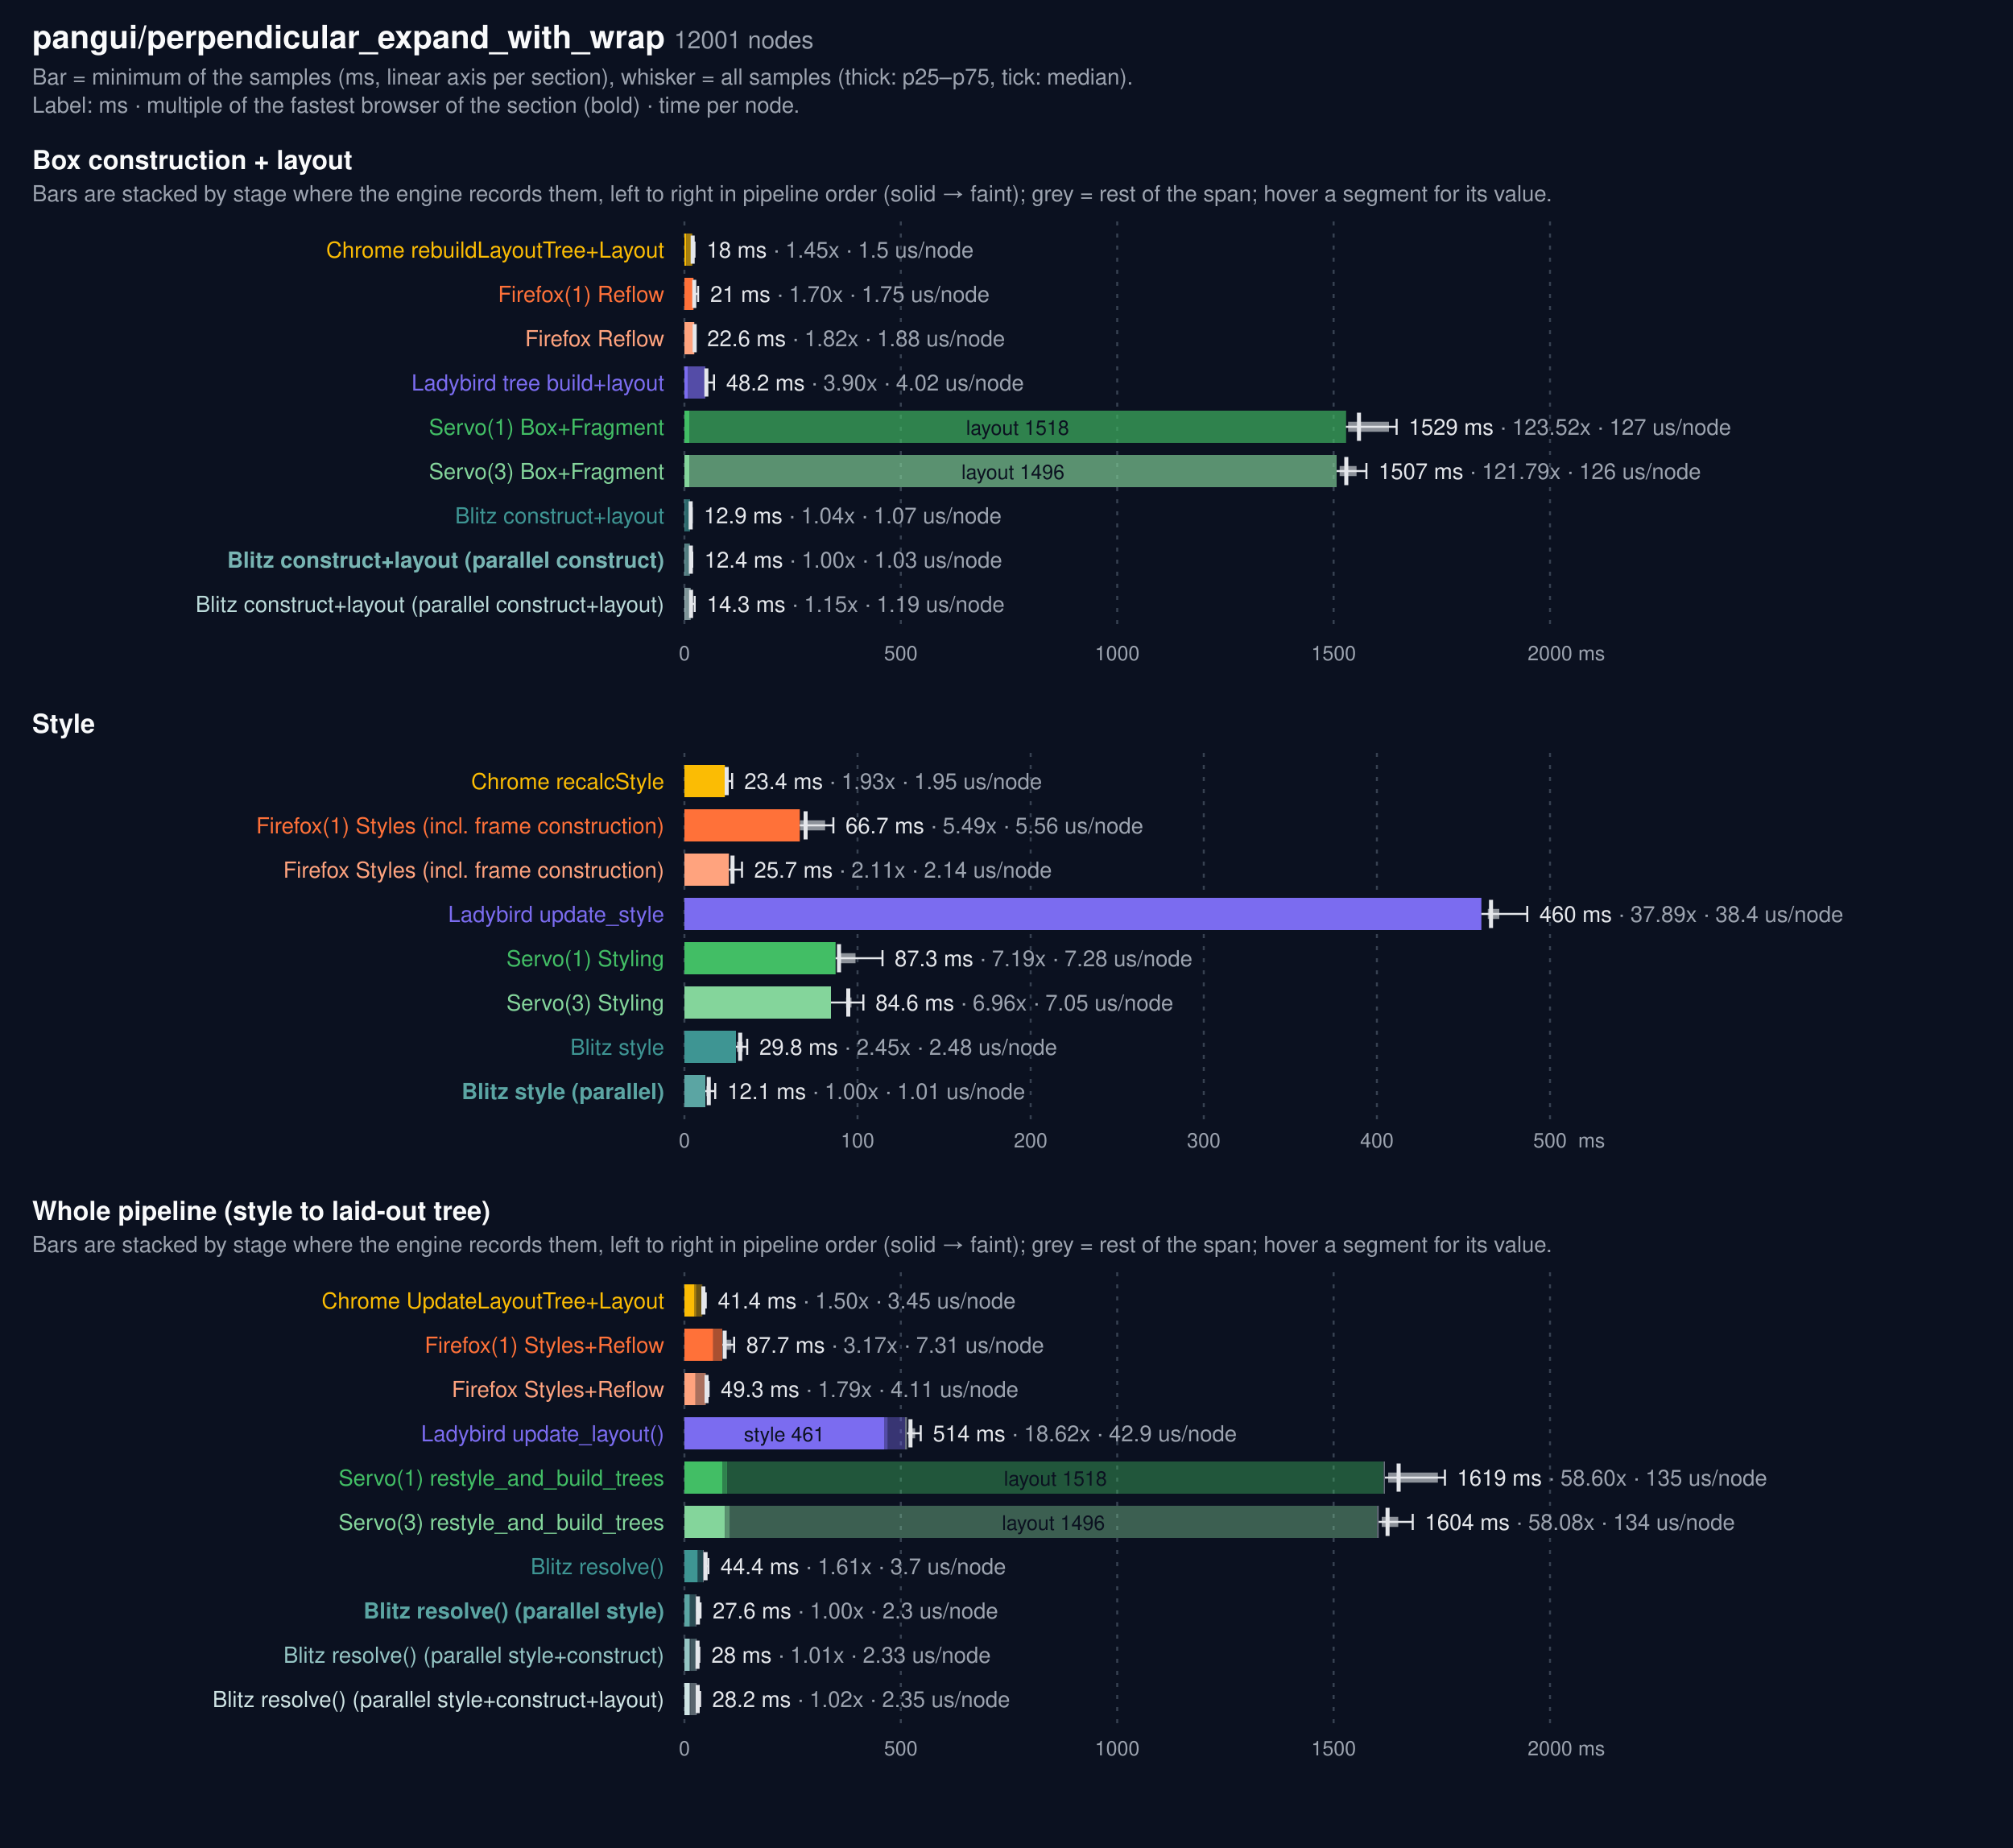
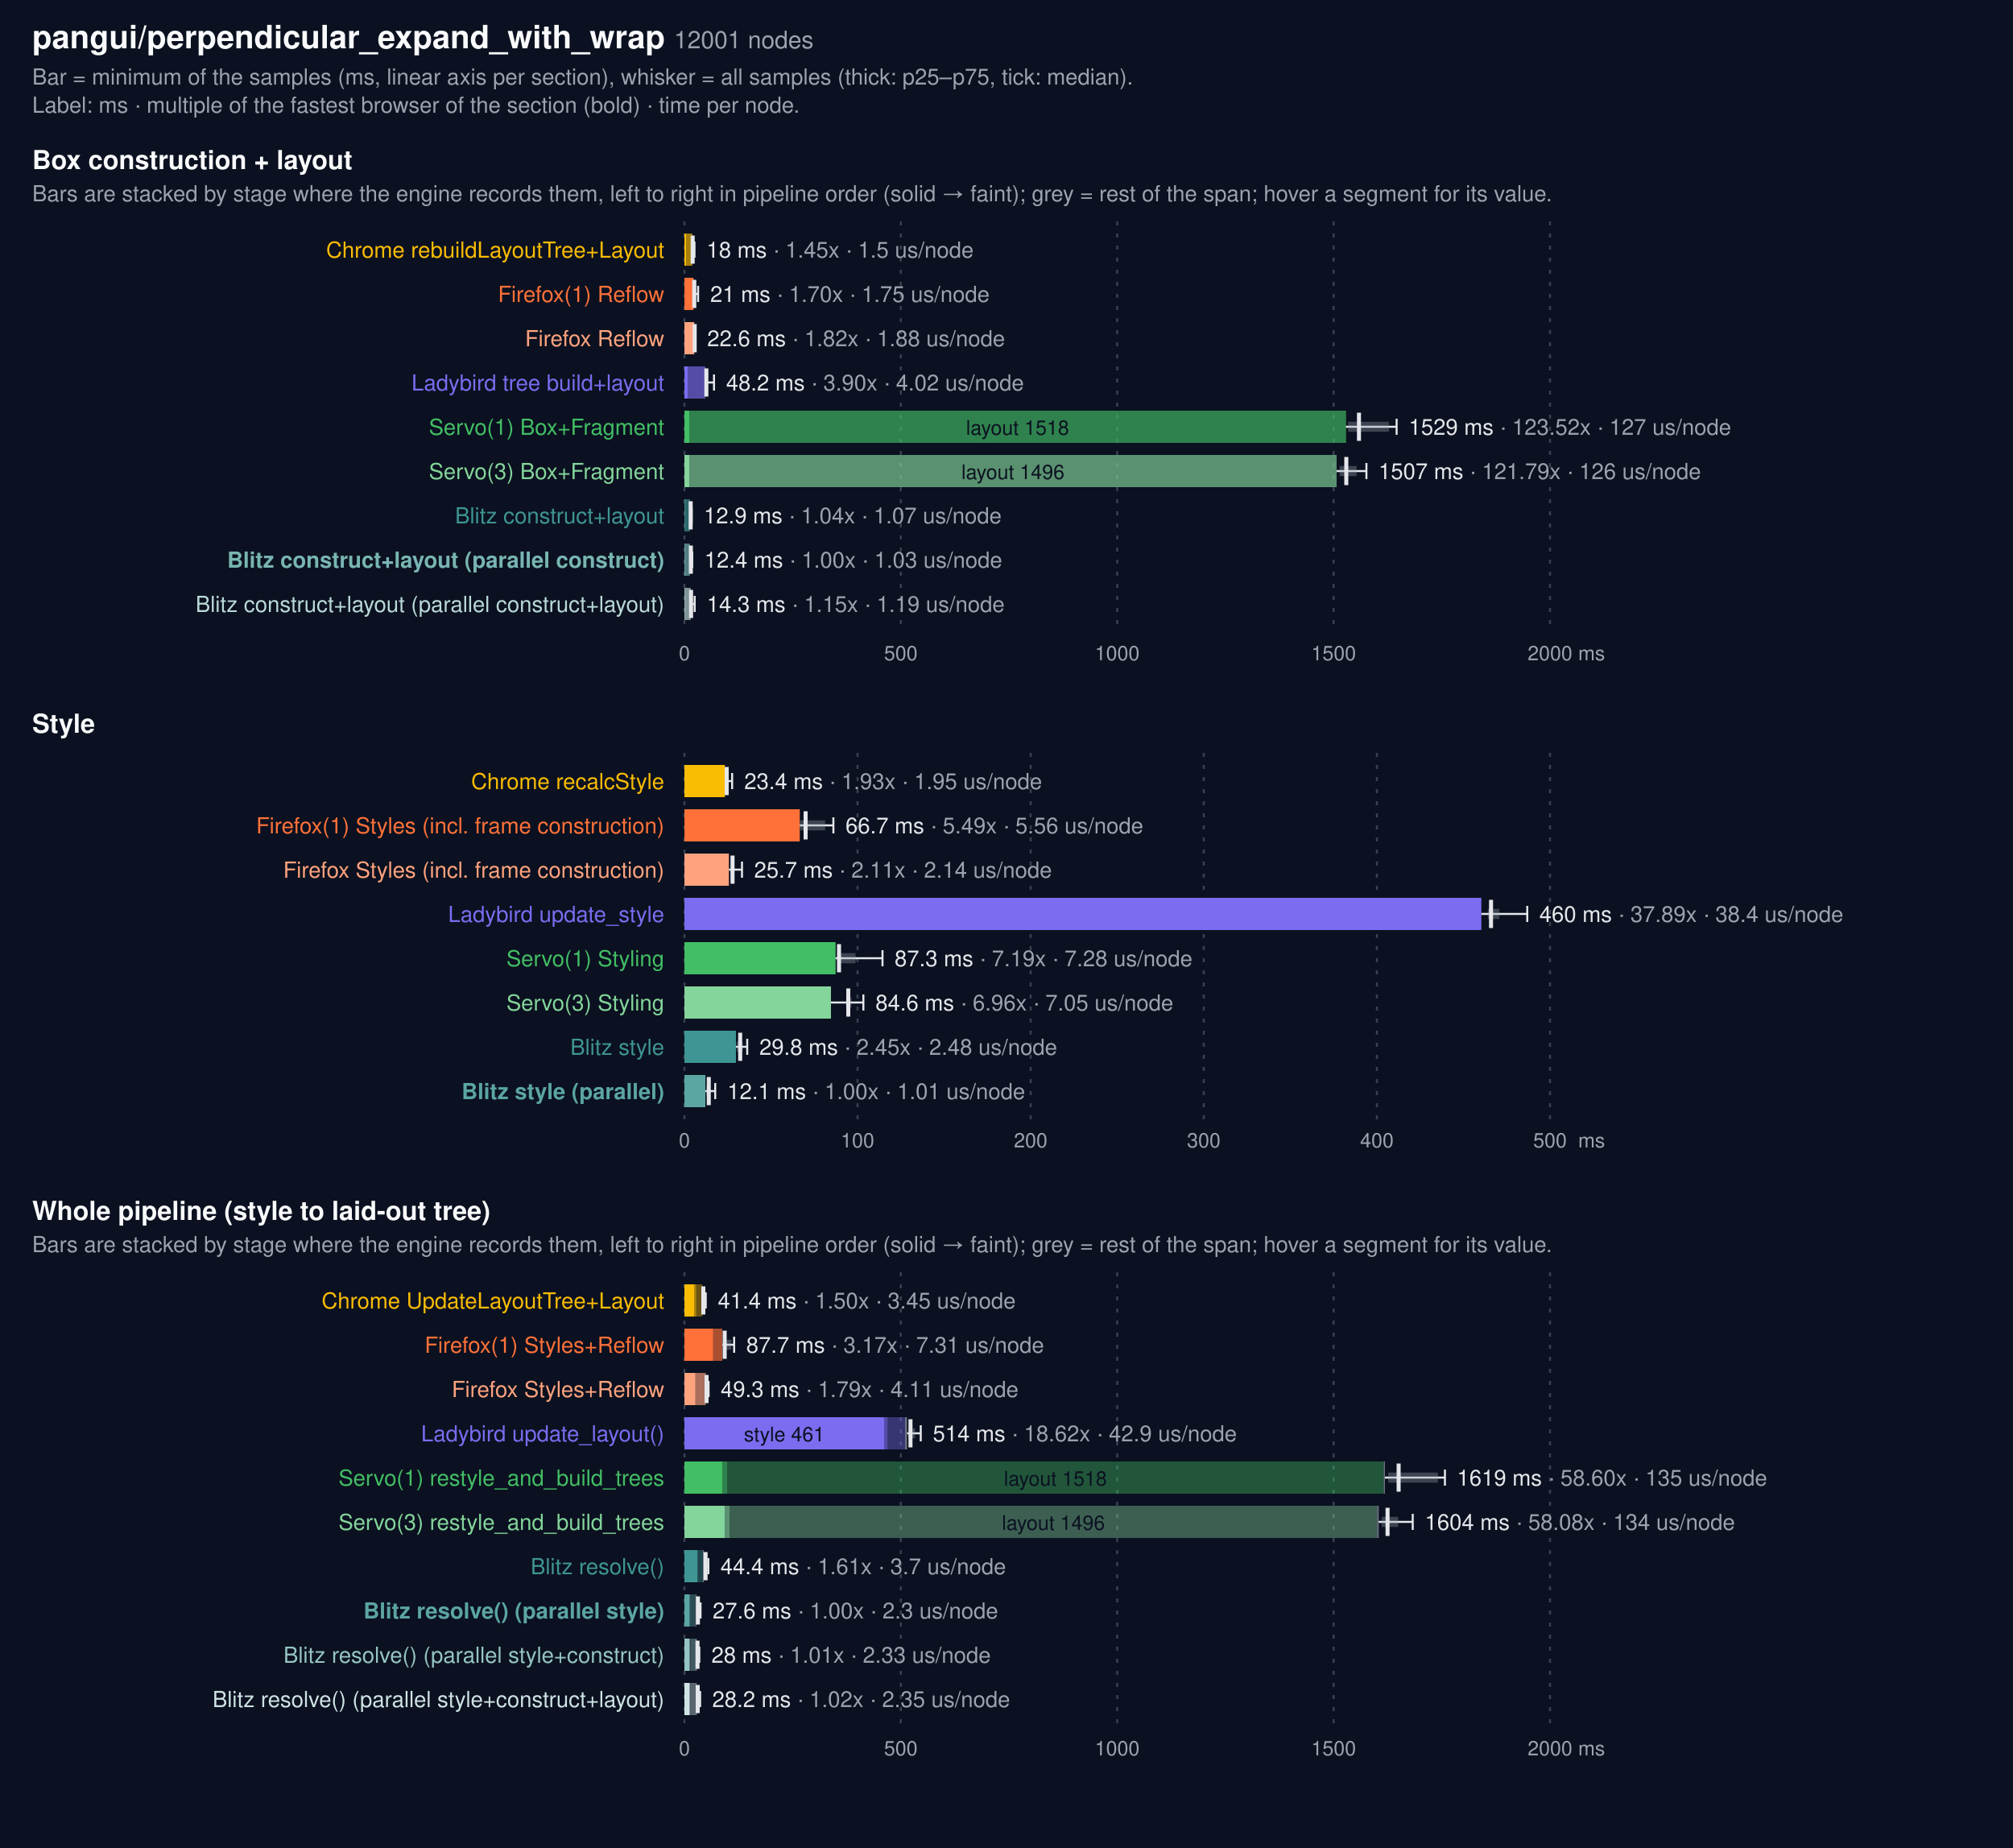
<svg xmlns="http://www.w3.org/2000/svg" width="1000" height="918" viewBox="0 0 1000 918" font-family="system-ui, -apple-system, Segoe UI, Helvetica, Arial, sans-serif">
  <rect width="1000" height="918" fill="#0b1120" />
  <text x="16" y="24" fill="#f9fafb" font-size="16" font-weight="600">pangui/perpendicular_expand_with_wrap <tspan fill="#9ca3af" font-size="12" font-weight="400">12001 nodes</tspan>
  </text>
  <text x="16" y="42" fill="#9ca3af" font-size="11">Bar = minimum of the samples (ms, linear axis per section), whisker = all samples (thick: p25–p75, tick: median).</text>
  <text x="16" y="56" fill="#9ca3af" font-size="11">Label: ms · multiple of the fastest browser of the section (bold) · time per node.</text>
  <text x="16" y="84" fill="#f9fafb" font-size="13" font-weight="600">Box construction + layout</text>
  <text x="16" y="100" fill="#9ca3af" font-size="11">Bars are stacked by stage where the engine records them, left to right in pipeline order (solid → faint); grey = rest of the span; hover a segment for its value.</text>
  <line x1="340.0" x2="340.0" y1="110" y2="314" stroke="#374151" stroke-dasharray="2 4" />
  <text x="340.0" y="328" fill="#9ca3af" font-size="10" text-anchor="middle">0</text>
  <line x1="447.5" x2="447.5" y1="110" y2="314" stroke="#374151" stroke-dasharray="2 4" />
  <text x="447.5" y="328" fill="#9ca3af" font-size="10" text-anchor="middle">500</text>
  <line x1="555.0" x2="555.0" y1="110" y2="314" stroke="#374151" stroke-dasharray="2 4" />
  <text x="555.0" y="328" fill="#9ca3af" font-size="10" text-anchor="middle">1000</text>
  <line x1="662.5" x2="662.5" y1="110" y2="314" stroke="#374151" stroke-dasharray="2 4" />
  <text x="662.5" y="328" fill="#9ca3af" font-size="10" text-anchor="middle">1500</text>
  <line x1="770.0" x2="770.0" y1="110" y2="314" stroke="#374151" stroke-dasharray="2 4" />
  <text x="770.0" y="328" fill="#9ca3af" font-size="10" text-anchor="middle">2000</text>
  <text x="784" y="328" fill="#9ca3af" font-size="10">ms</text>
  <text x="330" y="128" fill="#FBBC04" font-size="11" text-anchor="end">Chrome rebuildLayoutTree+Layout</text>
  <rect x="340.0" y="116" width="0.9" height="16" fill="#FBBC04" opacity="1.0" />
  <rect x="340.9" y="116" width="3.0" height="16" fill="#FBBC04" opacity="0.65" />
  <g stroke="#e5e7eb" fill="none">
    <line x1="343.9" y1="124.0" x2="345.0" y2="124.0" stroke-width="1" />
-     <line x1="344.1" y1="124.0" x2="344.2" y2="124.0" stroke-width="5" opacity="0.6" />
+     <line x1="344.1" y1="124.0" x2="344.2" y2="124.0" stroke="#9ca3af" stroke-width="5" opacity="0.35" />
    <line x1="344.1" y1="117" x2="344.1" y2="131" stroke-width="2" />
    <line x1="345.0" y1="120" x2="345.0" y2="128" stroke-width="1" />
  </g>
  <text x="351.0" y="128" fill="#e5e7eb" font-size="11">18 ms <tspan fill="#9ca3af">· 1.45x · 1.5 us/node</tspan>
  </text>
  <text x="330" y="150" fill="#FF7139" font-size="11" text-anchor="end">Firefox(1) Reflow</text>
  <rect x="340" y="138" width="4.5" height="16" fill="#FF7139" />
  <g stroke="#e5e7eb" fill="none">
    <line x1="344.5" y1="146.0" x2="346.8" y2="146.0" stroke-width="1" />
-     <line x1="344.9" y1="146.0" x2="345.6" y2="146.0" stroke-width="5" opacity="0.6" />
+     <line x1="344.9" y1="146.0" x2="345.6" y2="146.0" stroke="#9ca3af" stroke-width="5" opacity="0.35" />
    <line x1="344.9" y1="139" x2="344.9" y2="153" stroke-width="2" />
    <line x1="346.8" y1="142" x2="346.8" y2="150" stroke-width="1" />
  </g>
  <text x="352.8" y="150" fill="#e5e7eb" font-size="11">21 ms <tspan fill="#9ca3af">· 1.70x · 1.75 us/node</tspan>
  </text>
  <text x="330" y="172" fill="#ffa37e" font-size="11" text-anchor="end">Firefox Reflow</text>
  <rect x="340" y="160" width="4.9" height="16" fill="#ffa37e" />
  <g stroke="#e5e7eb" fill="none">
    <line x1="344.9" y1="168.0" x2="345.3" y2="168.0" stroke-width="1" />
-     <line x1="345.0" y1="168.0" x2="345.1" y2="168.0" stroke-width="5" opacity="0.6" />
+     <line x1="345.0" y1="168.0" x2="345.1" y2="168.0" stroke="#9ca3af" stroke-width="5" opacity="0.35" />
    <line x1="345.1" y1="161" x2="345.1" y2="175" stroke-width="2" />
    <line x1="345.3" y1="164" x2="345.3" y2="172" stroke-width="1" />
  </g>
  <text x="351.3" y="172" fill="#e5e7eb" font-size="11">22.6 ms <tspan fill="#9ca3af">· 1.82x · 1.88 us/node</tspan>
  </text>
  <text x="330" y="194" fill="#7B6CF0" font-size="11" text-anchor="end">Ladybird tree build+layout</text>
  <rect x="340.0" y="182" width="1.8" height="16" fill="#7B6CF0" opacity="1.0" />
  <rect x="341.8" y="182" width="8.6" height="16" fill="#7B6CF0" opacity="0.65" />
  <g stroke="#e5e7eb" fill="none">
    <line x1="350.4" y1="190.0" x2="354.7" y2="190.0" stroke-width="1" />
-     <line x1="350.7" y1="190.0" x2="351.5" y2="190.0" stroke-width="5" opacity="0.6" />
+     <line x1="350.7" y1="190.0" x2="351.5" y2="190.0" stroke="#9ca3af" stroke-width="5" opacity="0.35" />
    <line x1="350.9" y1="183" x2="350.9" y2="197" stroke-width="2" />
    <line x1="354.7" y1="186" x2="354.7" y2="194" stroke-width="1" />
  </g>
  <text x="360.7" y="194" fill="#e5e7eb" font-size="11">48.2 ms <tspan fill="#9ca3af">· 3.90x · 4.02 us/node</tspan>
  </text>
  <text x="330" y="216" fill="#42BE65" font-size="11" text-anchor="end">Servo(1) Box+Fragment</text>
  <rect x="340.0" y="204" width="2.4" height="16" fill="#42BE65" opacity="1.0" />
  <rect x="342.4" y="204" width="326.3" height="16" fill="#42BE65" opacity="0.65" />
  <text x="505.5" y="216" fill="#0b1120" font-size="10" text-anchor="middle">layout 1518</text>
  <g stroke="#e5e7eb" fill="none">
    <line x1="668.6" y1="212.0" x2="693.8" y2="212.0" stroke-width="1" />
-     <line x1="669.7" y1="212.0" x2="690.0" y2="212.0" stroke-width="5" opacity="0.6" />
+     <line x1="669.7" y1="212.0" x2="690.0" y2="212.0" stroke="#9ca3af" stroke-width="5" opacity="0.35" />
    <line x1="675.1" y1="205" x2="675.1" y2="219" stroke-width="2" />
    <line x1="693.8" y1="208" x2="693.8" y2="216" stroke-width="1" />
  </g>
  <text x="699.8" y="216" fill="#e5e7eb" font-size="11">1529 ms <tspan fill="#9ca3af">· 123.52x · 127 us/node</tspan>
  </text>
  <text x="330" y="238" fill="#84d59b" font-size="11" text-anchor="end">Servo(3) Box+Fragment</text>
  <rect x="340.0" y="226" width="2.4" height="16" fill="#84d59b" opacity="1.0" />
  <rect x="342.4" y="226" width="321.6" height="16" fill="#84d59b" opacity="0.65" />
  <text x="503.2" y="238" fill="#0b1120" font-size="10" text-anchor="middle">layout 1496</text>
  <g stroke="#e5e7eb" fill="none">
    <line x1="664.0" y1="234.0" x2="678.8" y2="234.0" stroke-width="1" />
-     <line x1="665.5" y1="234.0" x2="673.9" y2="234.0" stroke-width="5" opacity="0.6" />
+     <line x1="665.5" y1="234.0" x2="673.9" y2="234.0" stroke="#9ca3af" stroke-width="5" opacity="0.35" />
    <line x1="668.8" y1="227" x2="668.8" y2="241" stroke-width="2" />
    <line x1="678.8" y1="230" x2="678.8" y2="238" stroke-width="1" />
  </g>
  <text x="684.8" y="238" fill="#e5e7eb" font-size="11">1507 ms <tspan fill="#9ca3af">· 121.79x · 126 us/node</tspan>
  </text>
  <text x="330" y="260" fill="#3E9593" font-size="11" text-anchor="end">Blitz construct+layout</text>
  <rect x="340.0" y="248" width="0.3" height="16" fill="#3E9593" opacity="1.0" />
  <rect x="340.3" y="248" width="2.5" height="16" fill="#3E9593" opacity="0.65" />
  <g stroke="#e5e7eb" fill="none">
    <line x1="342.8" y1="256.0" x2="343.6" y2="256.0" stroke-width="1" />
-     <line x1="343.0" y1="256.0" x2="343.3" y2="256.0" stroke-width="5" opacity="0.6" />
+     <line x1="343.0" y1="256.0" x2="343.3" y2="256.0" stroke="#9ca3af" stroke-width="5" opacity="0.35" />
    <line x1="343.1" y1="249" x2="343.1" y2="263" stroke-width="2" />
    <line x1="343.6" y1="252" x2="343.6" y2="260" stroke-width="1" />
  </g>
  <text x="349.6" y="260" fill="#e5e7eb" font-size="11">12.9 ms <tspan fill="#9ca3af">· 1.04x · 1.07 us/node</tspan>
  </text>
  <text x="330" y="282" fill="#78b5b3" font-size="11" text-anchor="end" font-weight="700">Blitz construct+layout (parallel construct)</text>
  <rect x="340.0" y="270" width="0.3" height="16" fill="#78b5b3" opacity="1.0" />
  <rect x="340.3" y="270" width="2.4" height="16" fill="#78b5b3" opacity="0.65" />
  <g stroke="#e5e7eb" fill="none">
    <line x1="342.7" y1="278.0" x2="343.9" y2="278.0" stroke-width="1" />
-     <line x1="342.8" y1="278.0" x2="343.7" y2="278.0" stroke-width="5" opacity="0.6" />
+     <line x1="342.8" y1="278.0" x2="343.7" y2="278.0" stroke="#9ca3af" stroke-width="5" opacity="0.35" />
    <line x1="343.2" y1="271" x2="343.2" y2="285" stroke-width="2" />
    <line x1="343.9" y1="274" x2="343.9" y2="282" stroke-width="1" />
  </g>
  <text x="349.9" y="282" fill="#e5e7eb" font-size="11">12.4 ms <tspan fill="#9ca3af">· 1.00x · 1.03 us/node</tspan>
  </text>
  <text x="330" y="304" fill="#bbdad9" font-size="11" text-anchor="end">Blitz construct+layout (parallel construct+layout)</text>
  <rect x="340.0" y="292" width="0.3" height="16" fill="#bbdad9" opacity="1.0" />
  <rect x="340.3" y="292" width="2.8" height="16" fill="#bbdad9" opacity="0.65" />
  <g stroke="#e5e7eb" fill="none">
    <line x1="343.1" y1="300.0" x2="345.1" y2="300.0" stroke-width="1" />
-     <line x1="343.2" y1="300.0" x2="344.1" y2="300.0" stroke-width="5" opacity="0.6" />
+     <line x1="343.2" y1="300.0" x2="344.1" y2="300.0" stroke="#9ca3af" stroke-width="5" opacity="0.35" />
    <line x1="343.3" y1="293" x2="343.3" y2="307" stroke-width="2" />
    <line x1="345.1" y1="296" x2="345.1" y2="304" stroke-width="1" />
  </g>
  <text x="351.1" y="304" fill="#e5e7eb" font-size="11">14.3 ms <tspan fill="#9ca3af">· 1.15x · 1.19 us/node</tspan>
  </text>
  <text x="16" y="364" fill="#f9fafb" font-size="13" font-weight="600">Style</text>
  <line x1="340.0" x2="340.0" y1="374" y2="556" stroke="#374151" stroke-dasharray="2 4" />
  <text x="340.0" y="570" fill="#9ca3af" font-size="10" text-anchor="middle">0</text>
  <line x1="426.0" x2="426.0" y1="374" y2="556" stroke="#374151" stroke-dasharray="2 4" />
  <text x="426.0" y="570" fill="#9ca3af" font-size="10" text-anchor="middle">100</text>
  <line x1="512.0" x2="512.0" y1="374" y2="556" stroke="#374151" stroke-dasharray="2 4" />
  <text x="512.0" y="570" fill="#9ca3af" font-size="10" text-anchor="middle">200</text>
  <line x1="598.0" x2="598.0" y1="374" y2="556" stroke="#374151" stroke-dasharray="2 4" />
  <text x="598.0" y="570" fill="#9ca3af" font-size="10" text-anchor="middle">300</text>
  <line x1="684.0" x2="684.0" y1="374" y2="556" stroke="#374151" stroke-dasharray="2 4" />
  <text x="684.0" y="570" fill="#9ca3af" font-size="10" text-anchor="middle">400</text>
  <line x1="770.0" x2="770.0" y1="374" y2="556" stroke="#374151" stroke-dasharray="2 4" />
  <text x="770.0" y="570" fill="#9ca3af" font-size="10" text-anchor="middle">500</text>
  <text x="784" y="570" fill="#9ca3af" font-size="10">ms</text>
  <text x="330" y="392" fill="#FBBC04" font-size="11" text-anchor="end">Chrome recalcStyle</text>
  <rect x="340" y="380" width="20.1" height="16" fill="#FBBC04" />
  <g stroke="#e5e7eb" fill="none">
    <line x1="360.1" y1="388.0" x2="363.7" y2="388.0" stroke-width="1" />
-     <line x1="360.6" y1="388.0" x2="361.9" y2="388.0" stroke-width="5" opacity="0.6" />
+     <line x1="360.6" y1="388.0" x2="361.9" y2="388.0" stroke="#9ca3af" stroke-width="5" opacity="0.35" />
    <line x1="361.0" y1="381" x2="361.0" y2="395" stroke-width="2" />
    <line x1="363.7" y1="384" x2="363.7" y2="392" stroke-width="1" />
  </g>
  <text x="369.7" y="392" fill="#e5e7eb" font-size="11">23.4 ms <tspan fill="#9ca3af">· 1.93x · 1.95 us/node</tspan>
  </text>
  <text x="330" y="414" fill="#FF7139" font-size="11" text-anchor="end">Firefox(1) Styles (incl. frame construction)</text>
  <rect x="340" y="402" width="57.3" height="16" fill="#FF7139" />
  <g stroke="#e5e7eb" fill="none">
    <line x1="397.3" y1="410.0" x2="414.0" y2="410.0" stroke-width="1" />
-     <line x1="397.4" y1="410.0" x2="409.9" y2="410.0" stroke-width="5" opacity="0.6" />
+     <line x1="397.4" y1="410.0" x2="409.9" y2="410.0" stroke="#9ca3af" stroke-width="5" opacity="0.35" />
    <line x1="400.2" y1="403" x2="400.2" y2="417" stroke-width="2" />
    <line x1="414.0" y1="406" x2="414.0" y2="414" stroke-width="1" />
  </g>
  <text x="420.0" y="414" fill="#e5e7eb" font-size="11">66.7 ms <tspan fill="#9ca3af">· 5.49x · 5.56 us/node</tspan>
  </text>
  <text x="330" y="436" fill="#ffa37e" font-size="11" text-anchor="end">Firefox Styles (incl. frame construction)</text>
  <rect x="340" y="424" width="22.1" height="16" fill="#ffa37e" />
  <g stroke="#e5e7eb" fill="none">
    <line x1="362.1" y1="432.0" x2="368.6" y2="432.0" stroke-width="1" />
-     <line x1="363.0" y1="432.0" x2="364.3" y2="432.0" stroke-width="5" opacity="0.6" />
+     <line x1="363.0" y1="432.0" x2="364.3" y2="432.0" stroke="#9ca3af" stroke-width="5" opacity="0.35" />
    <line x1="363.9" y1="425" x2="363.9" y2="439" stroke-width="2" />
    <line x1="368.6" y1="428" x2="368.6" y2="436" stroke-width="1" />
  </g>
  <text x="374.6" y="436" fill="#e5e7eb" font-size="11">25.7 ms <tspan fill="#9ca3af">· 2.11x · 2.14 us/node</tspan>
  </text>
  <text x="330" y="458" fill="#7B6CF0" font-size="11" text-anchor="end">Ladybird update_style</text>
  <rect x="340" y="446" width="395.9" height="16" fill="#7B6CF0" />
  <g stroke="#e5e7eb" fill="none">
    <line x1="735.9" y1="454.0" x2="758.7" y2="454.0" stroke-width="1" />
-     <line x1="739.1" y1="454.0" x2="744.8" y2="454.0" stroke-width="5" opacity="0.6" />
+     <line x1="739.1" y1="454.0" x2="744.8" y2="454.0" stroke="#9ca3af" stroke-width="5" opacity="0.35" />
    <line x1="740.7" y1="447" x2="740.7" y2="461" stroke-width="2" />
    <line x1="758.7" y1="450" x2="758.7" y2="458" stroke-width="1" />
  </g>
  <text x="764.7" y="458" fill="#e5e7eb" font-size="11">460 ms <tspan fill="#9ca3af">· 37.89x · 38.4 us/node</tspan>
  </text>
  <text x="330" y="480" fill="#42BE65" font-size="11" text-anchor="end">Servo(1) Styling</text>
  <rect x="340" y="468" width="75.1" height="16" fill="#42BE65" />
  <g stroke="#e5e7eb" fill="none">
    <line x1="415.1" y1="476.0" x2="438.4" y2="476.0" stroke-width="1" />
-     <line x1="416.2" y1="476.0" x2="425.0" y2="476.0" stroke-width="5" opacity="0.6" />
+     <line x1="416.2" y1="476.0" x2="425.0" y2="476.0" stroke="#9ca3af" stroke-width="5" opacity="0.35" />
    <line x1="416.8" y1="469" x2="416.8" y2="483" stroke-width="2" />
    <line x1="438.4" y1="472" x2="438.4" y2="480" stroke-width="1" />
  </g>
  <text x="444.4" y="480" fill="#e5e7eb" font-size="11">87.3 ms <tspan fill="#9ca3af">· 7.19x · 7.28 us/node</tspan>
  </text>
  <text x="330" y="502" fill="#84d59b" font-size="11" text-anchor="end">Servo(3) Styling</text>
  <rect x="340" y="490" width="72.8" height="16" fill="#84d59b" />
  <g stroke="#e5e7eb" fill="none">
    <line x1="412.8" y1="498.0" x2="428.9" y2="498.0" stroke-width="1" />
-     <line x1="420.3" y1="498.0" x2="423.0" y2="498.0" stroke-width="5" opacity="0.6" />
+     <line x1="420.3" y1="498.0" x2="423.0" y2="498.0" stroke="#9ca3af" stroke-width="5" opacity="0.35" />
    <line x1="421.4" y1="491" x2="421.4" y2="505" stroke-width="2" />
    <line x1="428.9" y1="494" x2="428.9" y2="502" stroke-width="1" />
  </g>
  <text x="434.9" y="502" fill="#e5e7eb" font-size="11">84.6 ms <tspan fill="#9ca3af">· 6.96x · 7.05 us/node</tspan>
  </text>
  <text x="330" y="524" fill="#3E9593" font-size="11" text-anchor="end">Blitz style</text>
  <rect x="340" y="512" width="25.6" height="16" fill="#3E9593" />
  <g stroke="#e5e7eb" fill="none">
    <line x1="365.6" y1="520.0" x2="371.2" y2="520.0" stroke-width="1" />
-     <line x1="366.0" y1="520.0" x2="369.0" y2="520.0" stroke-width="5" opacity="0.6" />
+     <line x1="366.0" y1="520.0" x2="369.0" y2="520.0" stroke="#9ca3af" stroke-width="5" opacity="0.35" />
    <line x1="367.7" y1="513" x2="367.7" y2="527" stroke-width="2" />
    <line x1="371.2" y1="516" x2="371.2" y2="524" stroke-width="1" />
  </g>
  <text x="377.2" y="524" fill="#e5e7eb" font-size="11">29.8 ms <tspan fill="#9ca3af">· 2.45x · 2.48 us/node</tspan>
  </text>
  <text x="330" y="546" fill="#5ba5a3" font-size="11" text-anchor="end" font-weight="700">Blitz style (parallel)</text>
  <rect x="340" y="534" width="10.4" height="16" fill="#5ba5a3" />
  <g stroke="#e5e7eb" fill="none">
    <line x1="350.4" y1="542.0" x2="355.3" y2="542.0" stroke-width="1" />
-     <line x1="350.9" y1="542.0" x2="352.5" y2="542.0" stroke-width="5" opacity="0.6" />
+     <line x1="350.9" y1="542.0" x2="352.5" y2="542.0" stroke="#9ca3af" stroke-width="5" opacity="0.35" />
    <line x1="352.1" y1="535" x2="352.1" y2="549" stroke-width="2" />
    <line x1="355.3" y1="538" x2="355.3" y2="546" stroke-width="1" />
  </g>
  <text x="361.3" y="546" fill="#e5e7eb" font-size="11">12.1 ms <tspan fill="#9ca3af">· 1.00x · 1.01 us/node</tspan>
  </text>
  <text x="16" y="606" fill="#f9fafb" font-size="13" font-weight="600">Whole pipeline (style to laid-out tree)</text>
  <text x="16" y="622" fill="#9ca3af" font-size="11">Bars are stacked by stage where the engine records them, left to right in pipeline order (solid → faint); grey = rest of the span; hover a segment for its value.</text>
  <line x1="340.0" x2="340.0" y1="632" y2="858" stroke="#374151" stroke-dasharray="2 4" />
  <text x="340.0" y="872" fill="#9ca3af" font-size="10" text-anchor="middle">0</text>
  <line x1="447.5" x2="447.5" y1="632" y2="858" stroke="#374151" stroke-dasharray="2 4" />
  <text x="447.5" y="872" fill="#9ca3af" font-size="10" text-anchor="middle">500</text>
  <line x1="555.0" x2="555.0" y1="632" y2="858" stroke="#374151" stroke-dasharray="2 4" />
  <text x="555.0" y="872" fill="#9ca3af" font-size="10" text-anchor="middle">1000</text>
  <line x1="662.5" x2="662.5" y1="632" y2="858" stroke="#374151" stroke-dasharray="2 4" />
  <text x="662.5" y="872" fill="#9ca3af" font-size="10" text-anchor="middle">1500</text>
  <line x1="770.0" x2="770.0" y1="632" y2="858" stroke="#374151" stroke-dasharray="2 4" />
  <text x="770.0" y="872" fill="#9ca3af" font-size="10" text-anchor="middle">2000</text>
  <text x="784" y="872" fill="#9ca3af" font-size="10">ms</text>
  <text x="330" y="650" fill="#FBBC04" font-size="11" text-anchor="end">Chrome UpdateLayoutTree+Layout</text>
  <rect x="340.0" y="638" width="5.0" height="16" fill="#FBBC04" opacity="1.0" />
  <rect x="345.0" y="638" width="0.9" height="16" fill="#FBBC04" opacity="0.65" />
  <rect x="345.9" y="638" width="3.0" height="16" fill="#FBBC04" opacity="0.4" />
  <rect x="348.9" y="638" width="0.0" height="16" fill="#6b7280" opacity="1.0" />
  <g stroke="#e5e7eb" fill="none">
    <line x1="348.9" y1="646.0" x2="350.6" y2="646.0" stroke-width="1" />
-     <line x1="349.3" y1="646.0" x2="349.6" y2="646.0" stroke-width="5" opacity="0.6" />
+     <line x1="349.3" y1="646.0" x2="349.6" y2="646.0" stroke="#9ca3af" stroke-width="5" opacity="0.35" />
    <line x1="349.4" y1="639" x2="349.4" y2="653" stroke-width="2" />
    <line x1="350.6" y1="642" x2="350.6" y2="650" stroke-width="1" />
  </g>
  <text x="356.6" y="650" fill="#e5e7eb" font-size="11">41.4 ms <tspan fill="#9ca3af">· 1.50x · 3.45 us/node</tspan>
  </text>
  <text x="330" y="672" fill="#FF7139" font-size="11" text-anchor="end">Firefox(1) Styles+Reflow</text>
  <rect x="340.0" y="660" width="14.3" height="16" fill="#FF7139" opacity="1.0" />
  <rect x="354.3" y="660" width="4.5" height="16" fill="#FF7139" opacity="0.65" />
  <g stroke="#e5e7eb" fill="none">
    <line x1="358.9" y1="668.0" x2="364.7" y2="668.0" stroke-width="1" />
-     <line x1="359.3" y1="668.0" x2="363.3" y2="668.0" stroke-width="5" opacity="0.6" />
+     <line x1="359.3" y1="668.0" x2="363.3" y2="668.0" stroke="#9ca3af" stroke-width="5" opacity="0.35" />
    <line x1="360.0" y1="661" x2="360.0" y2="675" stroke-width="2" />
    <line x1="364.7" y1="664" x2="364.7" y2="672" stroke-width="1" />
  </g>
  <text x="370.7" y="672" fill="#e5e7eb" font-size="11">87.7 ms <tspan fill="#9ca3af">· 3.17x · 7.31 us/node</tspan>
  </text>
  <text x="330" y="694" fill="#ffa37e" font-size="11" text-anchor="end">Firefox Styles+Reflow</text>
  <rect x="340.0" y="682" width="5.5" height="16" fill="#ffa37e" opacity="1.0" />
  <rect x="345.5" y="682" width="5.1" height="16" fill="#ffa37e" opacity="0.65" />
  <g stroke="#e5e7eb" fill="none">
    <line x1="350.6" y1="690.0" x2="352.0" y2="690.0" stroke-width="1" />
-     <line x1="350.8" y1="690.0" x2="351.3" y2="690.0" stroke-width="5" opacity="0.6" />
+     <line x1="350.8" y1="690.0" x2="351.3" y2="690.0" stroke="#9ca3af" stroke-width="5" opacity="0.35" />
    <line x1="351.0" y1="683" x2="351.0" y2="697" stroke-width="2" />
    <line x1="352.0" y1="686" x2="352.0" y2="694" stroke-width="1" />
  </g>
  <text x="358.0" y="694" fill="#e5e7eb" font-size="11">49.3 ms <tspan fill="#9ca3af">· 1.79x · 4.11 us/node</tspan>
  </text>
  <text x="330" y="716" fill="#7B6CF0" font-size="11" text-anchor="end">Ladybird update_layout()</text>
  <rect x="340.0" y="704" width="99.2" height="16" fill="#7B6CF0" opacity="1.0" />
  <text x="389.6" y="716" fill="#0b1120" font-size="10" text-anchor="middle">style 461</text>
  <rect x="439.2" y="704" width="1.8" height="16" fill="#7B6CF0" opacity="0.65" />
  <rect x="441.0" y="704" width="8.6" height="16" fill="#7B6CF0" opacity="0.4" />
  <rect x="449.6" y="704" width="1.0" height="16" fill="#6b7280" opacity="1.0" />
  <g stroke="#e5e7eb" fill="none">
    <line x1="450.6" y1="712.0" x2="457.4" y2="712.0" stroke-width="1" />
-     <line x1="451.3" y1="712.0" x2="454.6" y2="712.0" stroke-width="5" opacity="0.6" />
+     <line x1="451.3" y1="712.0" x2="454.6" y2="712.0" stroke="#9ca3af" stroke-width="5" opacity="0.35" />
    <line x1="452.3" y1="705" x2="452.3" y2="719" stroke-width="2" />
    <line x1="457.4" y1="708" x2="457.4" y2="716" stroke-width="1" />
  </g>
  <text x="463.4" y="716" fill="#e5e7eb" font-size="11">514 ms <tspan fill="#9ca3af">· 18.62x · 42.9 us/node</tspan>
  </text>
  <text x="330" y="738" fill="#42BE65" font-size="11" text-anchor="end">Servo(1) restyle_and_build_trees</text>
  <rect x="340.0" y="726" width="18.8" height="16" fill="#42BE65" opacity="1.0" />
  <rect x="358.8" y="726" width="2.4" height="16" fill="#42BE65" opacity="0.65" />
  <rect x="361.1" y="726" width="326.3" height="16" fill="#42BE65" opacity="0.4" />
  <text x="524.3" y="738" fill="#0b1120" font-size="10" text-anchor="middle">layout 1518</text>
  <rect x="687.4" y="726" width="0.6" height="16" fill="#6b7280" opacity="1.0" />
  <g stroke="#e5e7eb" fill="none">
    <line x1="688.0" y1="734.0" x2="717.8" y2="734.0" stroke-width="1" />
-     <line x1="689.6" y1="734.0" x2="714.3" y2="734.0" stroke-width="5" opacity="0.6" />
+     <line x1="689.6" y1="734.0" x2="714.3" y2="734.0" stroke="#9ca3af" stroke-width="5" opacity="0.35" />
    <line x1="694.8" y1="727" x2="694.8" y2="741" stroke-width="2" />
    <line x1="717.8" y1="730" x2="717.8" y2="738" stroke-width="1" />
  </g>
  <text x="723.8" y="738" fill="#e5e7eb" font-size="11">1619 ms <tspan fill="#9ca3af">· 58.60x · 135 us/node</tspan>
  </text>
  <text x="330" y="760" fill="#84d59b" font-size="11" text-anchor="end">Servo(3) restyle_and_build_trees</text>
  <rect x="340.0" y="748" width="20.1" height="16" fill="#84d59b" opacity="1.0" />
  <rect x="360.1" y="748" width="2.4" height="16" fill="#84d59b" opacity="0.65" />
  <rect x="362.5" y="748" width="321.6" height="16" fill="#84d59b" opacity="0.4" />
  <text x="523.3" y="760" fill="#0b1120" font-size="10" text-anchor="middle">layout 1496</text>
  <rect x="684.1" y="748" width="0.8" height="16" fill="#6b7280" opacity="1.0" />
  <g stroke="#e5e7eb" fill="none">
    <line x1="684.9" y1="756.0" x2="701.8" y2="756.0" stroke-width="1" />
-     <line x1="686.4" y1="756.0" x2="694.6" y2="756.0" stroke-width="5" opacity="0.6" />
+     <line x1="686.4" y1="756.0" x2="694.6" y2="756.0" stroke="#9ca3af" stroke-width="5" opacity="0.35" />
    <line x1="689.3" y1="749" x2="689.3" y2="763" stroke-width="2" />
    <line x1="701.8" y1="752" x2="701.8" y2="760" stroke-width="1" />
  </g>
  <text x="707.8" y="760" fill="#e5e7eb" font-size="11">1604 ms <tspan fill="#9ca3af">· 58.08x · 134 us/node</tspan>
  </text>
  <text x="330" y="782" fill="#3E9593" font-size="11" text-anchor="end">Blitz resolve()</text>
  <rect x="340.0" y="770" width="6.4" height="16" fill="#3E9593" opacity="1.0" />
  <rect x="346.4" y="770" width="0.3" height="16" fill="#3E9593" opacity="0.65" />
  <rect x="346.7" y="770" width="2.5" height="16" fill="#3E9593" opacity="0.4" />
  <rect x="349.2" y="770" width="0.4" height="16" fill="#6b7280" opacity="1.0" />
  <g stroke="#e5e7eb" fill="none">
    <line x1="349.6" y1="778.0" x2="351.9" y2="778.0" stroke-width="1" />
-     <line x1="350.0" y1="778.0" x2="351.0" y2="778.0" stroke-width="5" opacity="0.6" />
+     <line x1="350.0" y1="778.0" x2="351.0" y2="778.0" stroke="#9ca3af" stroke-width="5" opacity="0.35" />
    <line x1="350.5" y1="771" x2="350.5" y2="785" stroke-width="2" />
    <line x1="351.9" y1="774" x2="351.9" y2="782" stroke-width="1" />
  </g>
  <text x="357.9" y="782" fill="#e5e7eb" font-size="11">44.4 ms <tspan fill="#9ca3af">· 1.61x · 3.7 us/node</tspan>
  </text>
  <text x="330" y="804" fill="#5ba5a3" font-size="11" text-anchor="end" font-weight="700">Blitz resolve() (parallel style)</text>
  <rect x="340.0" y="792" width="2.6" height="16" fill="#5ba5a3" opacity="1.0" />
  <rect x="342.6" y="792" width="0.3" height="16" fill="#5ba5a3" opacity="0.65" />
  <rect x="342.9" y="792" width="2.6" height="16" fill="#5ba5a3" opacity="0.4" />
  <rect x="345.5" y="792" width="0.4" height="16" fill="#6b7280" opacity="1.0" />
  <g stroke="#e5e7eb" fill="none">
    <line x1="345.9" y1="800.0" x2="348.0" y2="800.0" stroke-width="1" />
-     <line x1="346.3" y1="800.0" x2="346.9" y2="800.0" stroke-width="5" opacity="0.6" />
+     <line x1="346.3" y1="800.0" x2="346.9" y2="800.0" stroke="#9ca3af" stroke-width="5" opacity="0.35" />
    <line x1="346.7" y1="793" x2="346.7" y2="807" stroke-width="2" />
    <line x1="348.0" y1="796" x2="348.0" y2="804" stroke-width="1" />
  </g>
  <text x="354.0" y="804" fill="#e5e7eb" font-size="11">27.6 ms <tspan fill="#9ca3af">· 1.00x · 2.3 us/node</tspan>
  </text>
  <text x="330" y="826" fill="#95c5c4" font-size="11" text-anchor="end">Blitz resolve() (parallel style+construct)</text>
  <rect x="340.0" y="814" width="2.5" height="16" fill="#95c5c4" opacity="1.0" />
  <rect x="342.5" y="814" width="0.3" height="16" fill="#95c5c4" opacity="0.65" />
  <rect x="342.9" y="814" width="2.7" height="16" fill="#95c5c4" opacity="0.4" />
  <rect x="345.6" y="814" width="0.5" height="16" fill="#6b7280" opacity="1.0" />
  <g stroke="#e5e7eb" fill="none">
    <line x1="346.0" y1="822.0" x2="347.4" y2="822.0" stroke-width="1" />
-     <line x1="346.1" y1="822.0" x2="347.0" y2="822.0" stroke-width="5" opacity="0.6" />
+     <line x1="346.1" y1="822.0" x2="347.0" y2="822.0" stroke="#9ca3af" stroke-width="5" opacity="0.35" />
    <line x1="346.5" y1="815" x2="346.5" y2="829" stroke-width="2" />
    <line x1="347.4" y1="818" x2="347.4" y2="826" stroke-width="1" />
  </g>
  <text x="353.4" y="826" fill="#e5e7eb" font-size="11">28 ms <tspan fill="#9ca3af">· 1.01x · 2.33 us/node</tspan>
  </text>
  <text x="330" y="848" fill="#cfe4e4" font-size="11" text-anchor="end">Blitz resolve() (parallel style+construct+layout)</text>
  <rect x="340.0" y="836" width="2.6" height="16" fill="#cfe4e4" opacity="1.0" />
  <rect x="342.6" y="836" width="0.3" height="16" fill="#cfe4e4" opacity="0.65" />
  <rect x="343.0" y="836" width="2.6" height="16" fill="#cfe4e4" opacity="0.4" />
  <rect x="345.6" y="836" width="0.5" height="16" fill="#6b7280" opacity="1.0" />
  <g stroke="#e5e7eb" fill="none">
    <line x1="346.1" y1="844.0" x2="347.8" y2="844.0" stroke-width="1" />
-     <line x1="346.1" y1="844.0" x2="347.5" y2="844.0" stroke-width="5" opacity="0.6" />
+     <line x1="346.1" y1="844.0" x2="347.5" y2="844.0" stroke="#9ca3af" stroke-width="5" opacity="0.35" />
    <line x1="346.6" y1="837" x2="346.6" y2="851" stroke-width="2" />
    <line x1="347.8" y1="840" x2="347.8" y2="848" stroke-width="1" />
  </g>
  <text x="353.8" y="848" fill="#e5e7eb" font-size="11">28.2 ms <tspan fill="#9ca3af">· 1.02x · 2.35 us/node</tspan>
  </text>
</svg>
